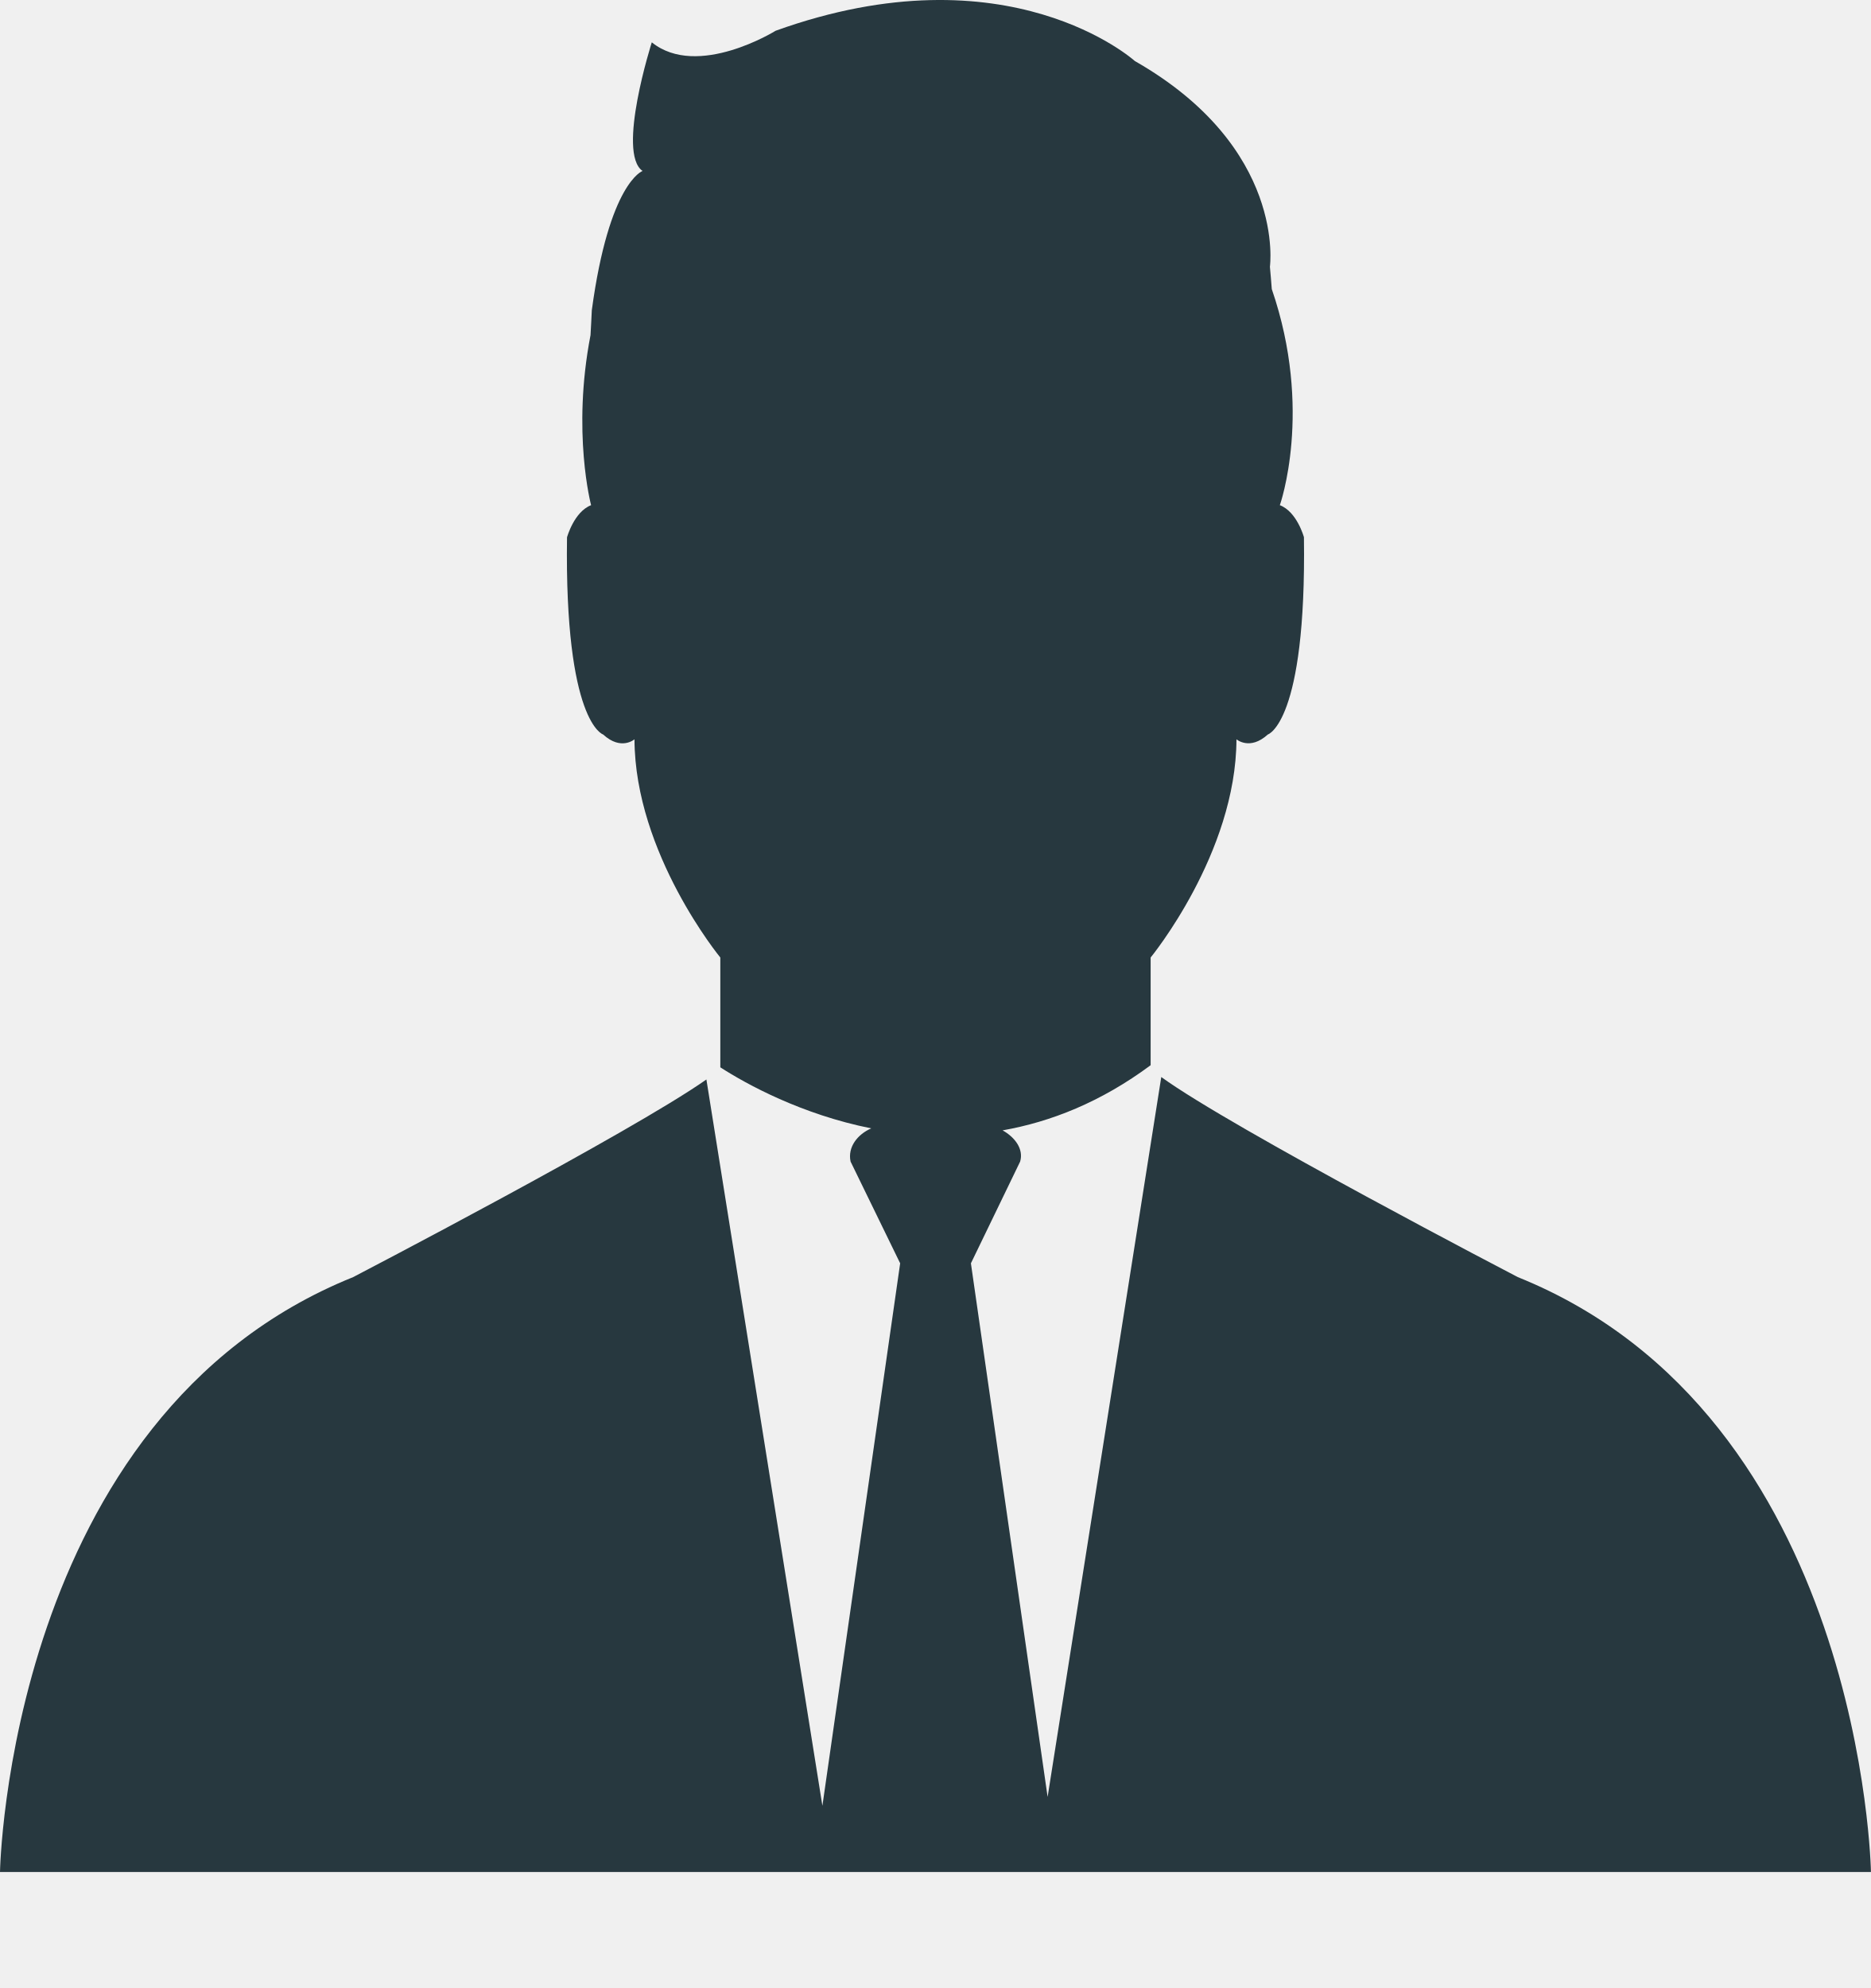
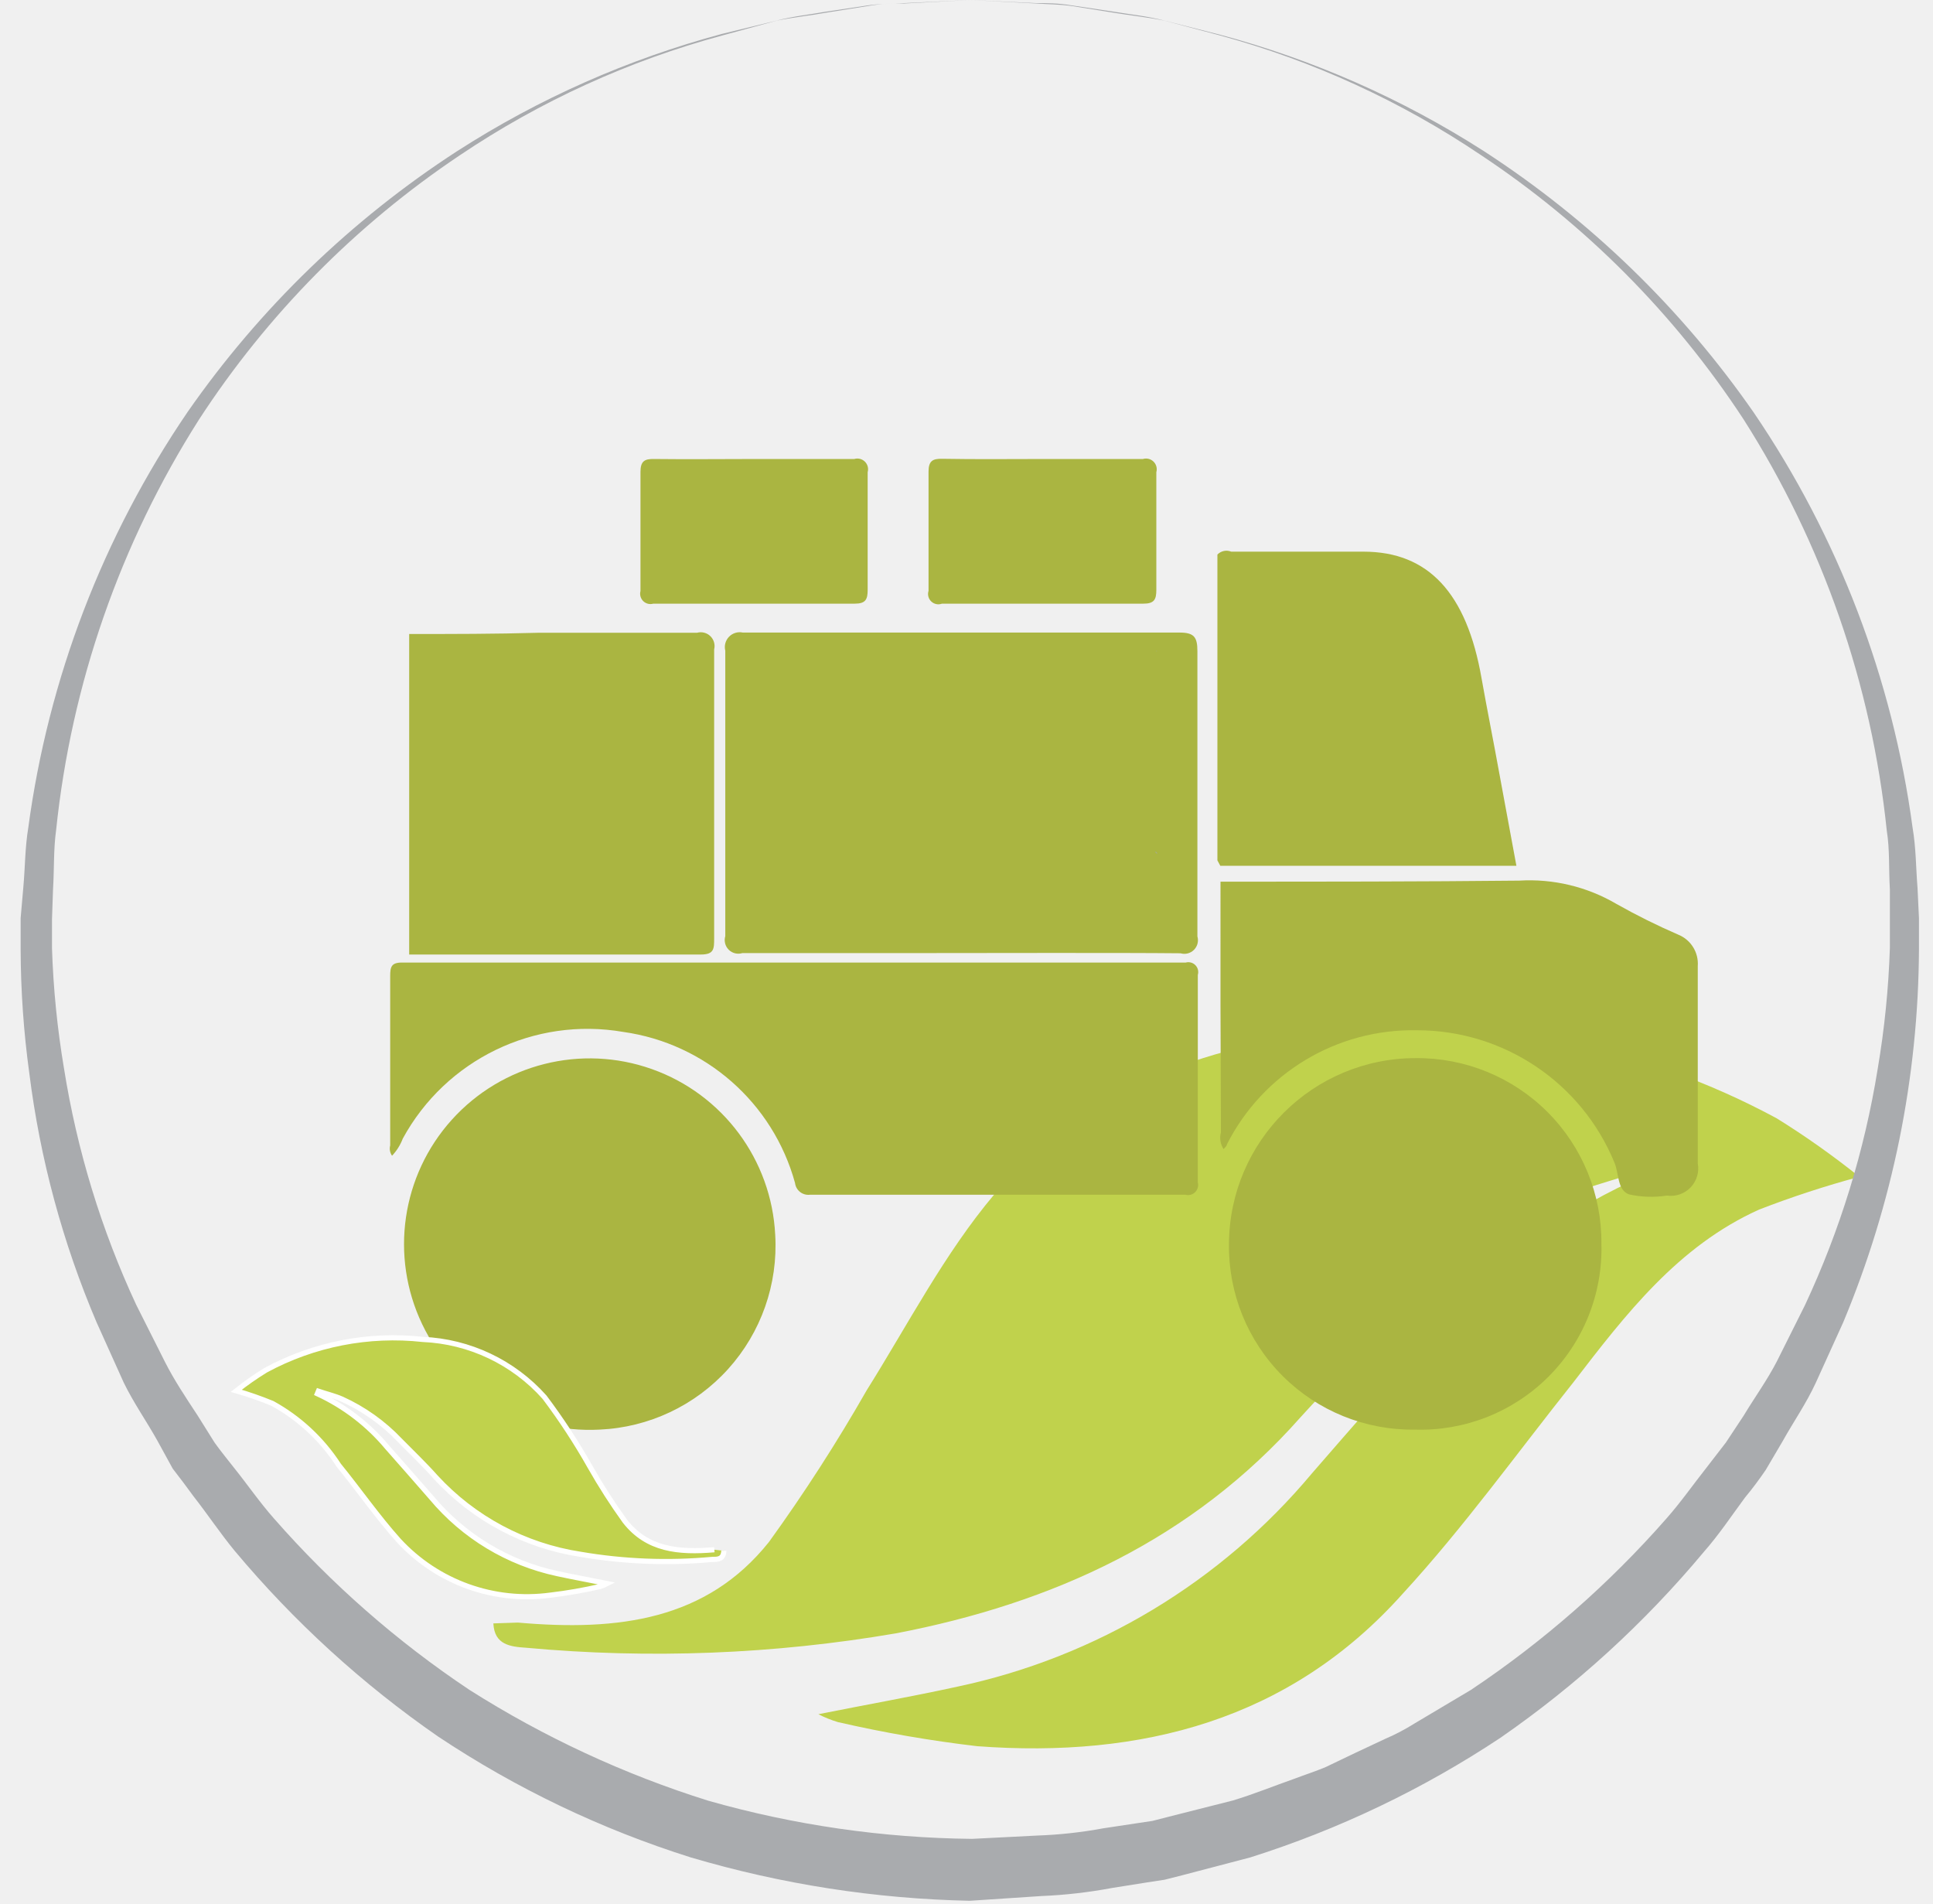
- <svg xmlns="http://www.w3.org/2000/svg" width="16px" height="17px" viewBox="0 0 16 17" version="1.1">
-   <defs />
-   <g id="Page-1" stroke="none" stroke-width="1" fill="none" fill-rule="evenodd">
-     <g id="Dashboard" transform="translate(-90, -213)" fill="#27383F">
-       <g id="menu" transform="translate(0, 68)">
-         <g id="proveedores" transform="translate(0, 130)">
-           <g id="noun_106900_cc" transform="translate(58, 15)">
-             <path d="M41.931,9.21 L40.959,15.366 L40.303,10.803 L40.724,9.933 C40.756,9.825 40.678,9.724 40.574,9.666 C40.983,9.594 41.413,9.426 41.84,9.109 L41.84,8.188 C41.84,8.188 42.571,7.298 42.574,6.322 C42.574,6.322 42.688,6.421 42.842,6.281 C42.842,6.281 43.173,6.182 43.151,4.594 C43.151,4.594 43.092,4.376 42.945,4.32 C42.945,4.32 43.233,3.51 42.876,2.472 C42.877,2.472 42.86,2.281 42.86,2.281 C42.86,2.281 43.004,1.263 41.705,0.522 C41.705,0.522 40.626,-0.454 38.633,0.263 C38.633,0.263 37.966,0.678 37.574,0.362 C37.574,0.362 37.272,1.307 37.495,1.462 C37.495,1.462 37.209,1.56 37.061,2.653 C37.061,2.653 37.051,2.864 37.05,2.866 C36.889,3.697 37.055,4.32 37.055,4.32 C36.909,4.376 36.849,4.595 36.849,4.595 C36.827,6.182 37.158,6.281 37.158,6.281 C37.312,6.422 37.426,6.322 37.426,6.322 C37.429,7.299 38.16,8.188 38.16,8.188 L38.16,9.127 C38.385,9.272 38.855,9.53 39.451,9.649 C39.335,9.699 39.247,9.808 39.274,9.933 L39.698,10.803 L39.033,15.442 L38.041,9.231 C37.394,9.686 35.02,10.921 35.02,10.921 C32.066,12.111 32,16.008 32,16.008 L48,16.008 C48,16.008 47.935,12.111 44.98,10.921 C44.98,10.921 42.535,9.649 41.931,9.21 Z" id="Shape" />
-           </g>
-         </g>
-       </g>
-     </g>
-   </g>
+ <svg xmlns="http://www.w3.org/2000/svg" id="Capa_1" data-name="Capa 1" viewBox="0 0 93.68 92.23">
+   <defs>
+     <style>.cls-1,.cls-5{fill:#c0d24c;}.cls-2{fill:#a9abae;}.cls-3{fill:#aab541;}.cls-4{fill:#a5ab8e;}.cls-5{stroke:#fff;stroke-miterlimit:10;stroke-width:0.25px;}</style>
+   </defs>
+   <path class="cls-1" d="M25.1,78.62c4.88,0.43,9.15-.12,12.17-3.91A81.93,81.93,0,0,0,42,67.37c2-3.19,3.77-6.63,6.19-9.5,4.25-5,10.07-7.25,16.55-7.87a36.61,36.61,0,0,1,21.37,4.19,40.6,40.6,0,0,1,4,2.83,47.7,47.7,0,0,0-4.86,1.59c-3.93,1.77-6.47,5.08-9,8.37C73.52,70.41,70.94,74,68,77.2c-5.49,6.16-12.7,8-20.64,7.41a62.41,62.41,0,0,1-6.76-1.17,5.65,5.65,0,0,1-.94-0.38c2.36-.47,4.57-0.86,6.76-1.34A30.67,30.67,0,0,0,63.59,71.38c2-2.31,4-4.57,6-6.86a27.22,27.22,0,0,1,9.48-7.28L79,56.91c-1.07.35-2.16,0.63-3.19,1.07a25.2,25.2,0,0,0-7.9,5.7c-1.64,1.67-3.34,3.28-4.89,5-5.24,5.92-12,9-19.59,10.46a68.82,68.82,0,0,1-17.93.7c-0.77-.05-1.54-0.14-1.59-1.18" />
+   <path class="cls-2" d="M47,0l3.19,0.15c0.52,0,1.1,0,1.74.11L54,0.57C54.78,0.7,55.6.78,56.44,1l2.68,0.68A45.4,45.4,0,0,1,71.91,7.32,47.16,47.16,0,0,1,85,20,46.87,46.87,0,0,1,92.69,40.1c0.17,1,.16,1.94.24,2.92L93,44.49l0,0.74c0,0.32,0,.51,0,0.77a47.51,47.51,0,0,1-3.67,18.07L88,67c-0.46,1-1.07,1.87-1.6,2.82l-0.83,1.41c-0.31.45-.63,0.89-1,1.33-0.65.88-1.26,1.8-2,2.64a49.57,49.57,0,0,1-9.85,9A48.2,48.2,0,0,1,60.59,90l-3.32.87-0.83.21-0.85.13-1.7.27a23.86,23.86,0,0,1-3.41.39L47,92.1A51.42,51.42,0,0,1,33.48,90a48.25,48.25,0,0,1-12.25-5.86,49.84,49.84,0,0,1-9.86-9c-0.7-.85-1.31-1.77-2-2.65-0.32-.44-0.65-0.88-1-1.33L7.63,69.81C7.1,68.86,6.49,68,6,67L4.68,64.07A45.11,45.11,0,0,1,1.42,52,45.09,45.09,0,0,1,1,46c0-.27,0-0.46,0-0.78l0-.73L1.13,43c0.09-1,.08-1.92.24-2.89A46.83,46.83,0,0,1,9.1,19.95,47.19,47.19,0,0,1,22.16,7.32,45.42,45.42,0,0,1,35,1.64L37.63,1C38.47,0.78,39.29.7,40,.57l2.07-.31c0.63-.09,1.22-0.07,1.74-0.11Zm0,0-3.19.17c-0.52,0-1.1,0-1.74.12L40,0.62C39.3,0.75,38.49.83,37.64,1L35,1.72A42.72,42.72,0,0,0,22.29,7.52,44.8,44.8,0,0,0,9.65,20.32,45.9,45.9,0,0,0,2.72,40.22c-0.13.92-.09,1.91-0.15,2.87L2.52,44.54l0,0.73,0,0.68a43.45,43.45,0,0,0,.58,5.81A43.21,43.21,0,0,0,6.6,63.22L8,66C8.44,66.87,9,67.71,9.58,68.59l0.82,1.31c0.3,0.42.63,0.82,0.95,1.23,0.65,0.81,1.24,1.67,1.93,2.45a48,48,0,0,0,9.47,8.3,48.9,48.9,0,0,0,11.57,5.37A48.51,48.51,0,0,0,47.11,89.1l3.15-.16a21.63,21.63,0,0,0,3.2-.35l1.59-.24,0.8-.12,0.78-.2,3.12-.79c1-.3,2-0.71,3-1.06,0.5-.19,1-0.35,1.5-0.56l1.44-.69,1.45-.68a10.15,10.15,0,0,0,1.41-.74l2.74-1.63a48.32,48.32,0,0,0,9.47-8.3c0.69-.78,1.29-1.64,1.93-2.45,0.31-.41.64-0.82,0.95-1.23L84.5,68.6c0.53-.88,1.14-1.72,1.61-2.63l1.37-2.74A43.29,43.29,0,0,0,91,51.79a43.35,43.35,0,0,0,.59-5.86c0-.23,0-0.53,0-0.69l0-.72,0-1.43c-0.06-1,0-1.91-.15-2.84a45.88,45.88,0,0,0-6.94-19.93A44.83,44.83,0,0,0,71.78,7.52,42.75,42.75,0,0,0,59.1,1.71L56.43,1C55.59,0.83,54.78.75,54,.62L52,0.3C51.33,0.2,50.75.21,50.23,0.17Z" />
+   <path class="cls-3" d="M19,56a0.6,0.6,0,0,1-.09-0.5c0-2.73,0-5.47,0-8.2,0-.45.05-0.67,0.6-0.66,11.36,0,26.59,0,37.95,0a0.48,0.48,0,0,1,.59.6q0,5,0,10.05a0.49,0.49,0,0,1-.6.6c-4.78,0-13.42,0-18.2,0a0.65,0.65,0,0,1-.72-0.57A10.09,10.09,0,0,0,30.2,50a10.19,10.19,0,0,0-10.68,5.17A2.51,2.51,0,0,1,19,56Z" />
+   <path class="cls-3" d="M59.15,42.72c4.82,0,9.65,0,14.47-.05a8.32,8.32,0,0,1,4.72,1.13,32,32,0,0,0,3,1.49,1.52,1.52,0,0,1,.94,1.52c0,3.19,0,6.37,0,9.56a1.33,1.33,0,0,1-1.5,1.56,4.91,4.91,0,0,1-1.84-.06c-0.57-.22-0.47-1-0.7-1.54a10.34,10.34,0,0,0-9.58-6.41,10.1,10.1,0,0,0-9.2,5.53c0,0.08-.11.16-0.16,0.23a1,1,0,0,1-.13-0.81Q59.14,48.79,59.15,42.72Z" />
+   <path class="cls-3" d="M44.67,46.18c-2.9,0-5.8,0-8.69,0a0.66,0.66,0,0,1-.83-0.82q0-6.92,0-13.83A0.72,0.72,0,0,1,36,30.65c5.76,0,15.4,0,21.16,0,0.7,0,.87.21,0.87,0.89q0,6.92,0,13.83a0.66,0.66,0,0,1-.82.82C54.33,46.16,47.56,46.18,44.67,46.18Z" />
+   <path class="cls-3" d="M59,41.69Q59,34.32,59,27a0.13,0.13,0,0,0,0,0,0.9,0.9,0,0,0,0-.13,0.61,0.61,0,0,1,.67-0.14q3.21,0,6.41,0c3.14,0,5,2,5.72,6.13,0.27,1.52.57,3,.85,4.55l0.84,4.54H59.14Z" />
+   <path class="cls-3" d="M19.83,30.72c2.09,0,4.17,0,6.26-.06,2.56,0,5.13,0,7.69,0a0.67,0.67,0,0,1,.83.81c0,4.66,0,9.31,0,14,0,0.5,0,.78-0.64.78-4.71,0-9.43,0-14.14,0V30.72Z" />
+   <path class="cls-3" d="M68.61,51.27a8.92,8.92,0,0,1,9,9,8.77,8.77,0,0,1-9.05,9,8.88,8.88,0,0,1-9-9A9.05,9.05,0,0,1,68.61,51.27Z" />
+   <path class="cls-3" d="M29.06,69.27a9,9,0,1,1,8.51-9.43A8.92,8.92,0,0,1,29.06,69.27Z" />
+   <path class="cls-4" d="M56.06,31.5a0.45,0.45,0,0,1,0,.09l0,0A0.09,0.09,0,0,1,56.06,31.5Z" />
+   <path class="cls-4" d="M56,41.25l0.1,0.1A0.08,0.08,0,0,1,56,41.25Z" />
+   <path class="cls-3" d="M36.63,22.24c1.59,0,3.18,0,4.77,0a0.52,0.52,0,0,1,.65.64c0,1.9,0,3.8,0,5.7,0,0.47-.1.67-0.63,0.67q-4.88,0-9.76,0a0.5,0.5,0,0,1-.62-0.61c0-1.92,0-3.85,0-5.77,0-.52.19-0.64,0.66-0.63C33.35,22.26,35,22.24,36.63,22.24Z" />
+   <path class="cls-3" d="M50.62,22.24c1.59,0,3.18,0,4.77,0a0.52,0.52,0,0,1,.65.64c0,1.9,0,3.8,0,5.7,0,0.47-.1.67-0.63,0.67q-4.88,0-9.76,0A0.5,0.5,0,0,1,45,28.63c0-1.92,0-3.85,0-5.77,0-.52.19-0.64,0.66-0.63C47.34,22.26,49,22.24,50.62,22.24Z" />
+   <path class="cls-5" d="M34.62,75.09c-1.74.15-3.26,0-4.34-1.39a29.19,29.19,0,0,1-1.68-2.62,30.71,30.71,0,0,0-2.21-3.38,8.39,8.39,0,0,0-5.9-2.8,13,13,0,0,0-7.61,1.49,14.46,14.46,0,0,0-1.43,1A17,17,0,0,1,13.2,68a9,9,0,0,1,3.22,3c1,1.23,1.87,2.49,2.91,3.65a8.45,8.45,0,0,0,7.35,2.64,22.23,22.23,0,0,0,2.41-.42,2,2,0,0,0,.34-0.14c-0.84-.17-1.63-0.31-2.41-0.48a10.93,10.93,0,0,1-6.11-3.68c-0.71-.82-1.43-1.63-2.15-2.45a9.7,9.7,0,0,0-3.38-2.59l0.05-.12c0.38,0.13.77,0.22,1.14,0.38a9,9,0,0,1,2.81,2c0.58,0.59,1.19,1.17,1.74,1.79a12,12,0,0,0,7,3.73,24.52,24.52,0,0,0,6.39.25c0.28,0,.55,0,0.57-0.42" />
</svg>
